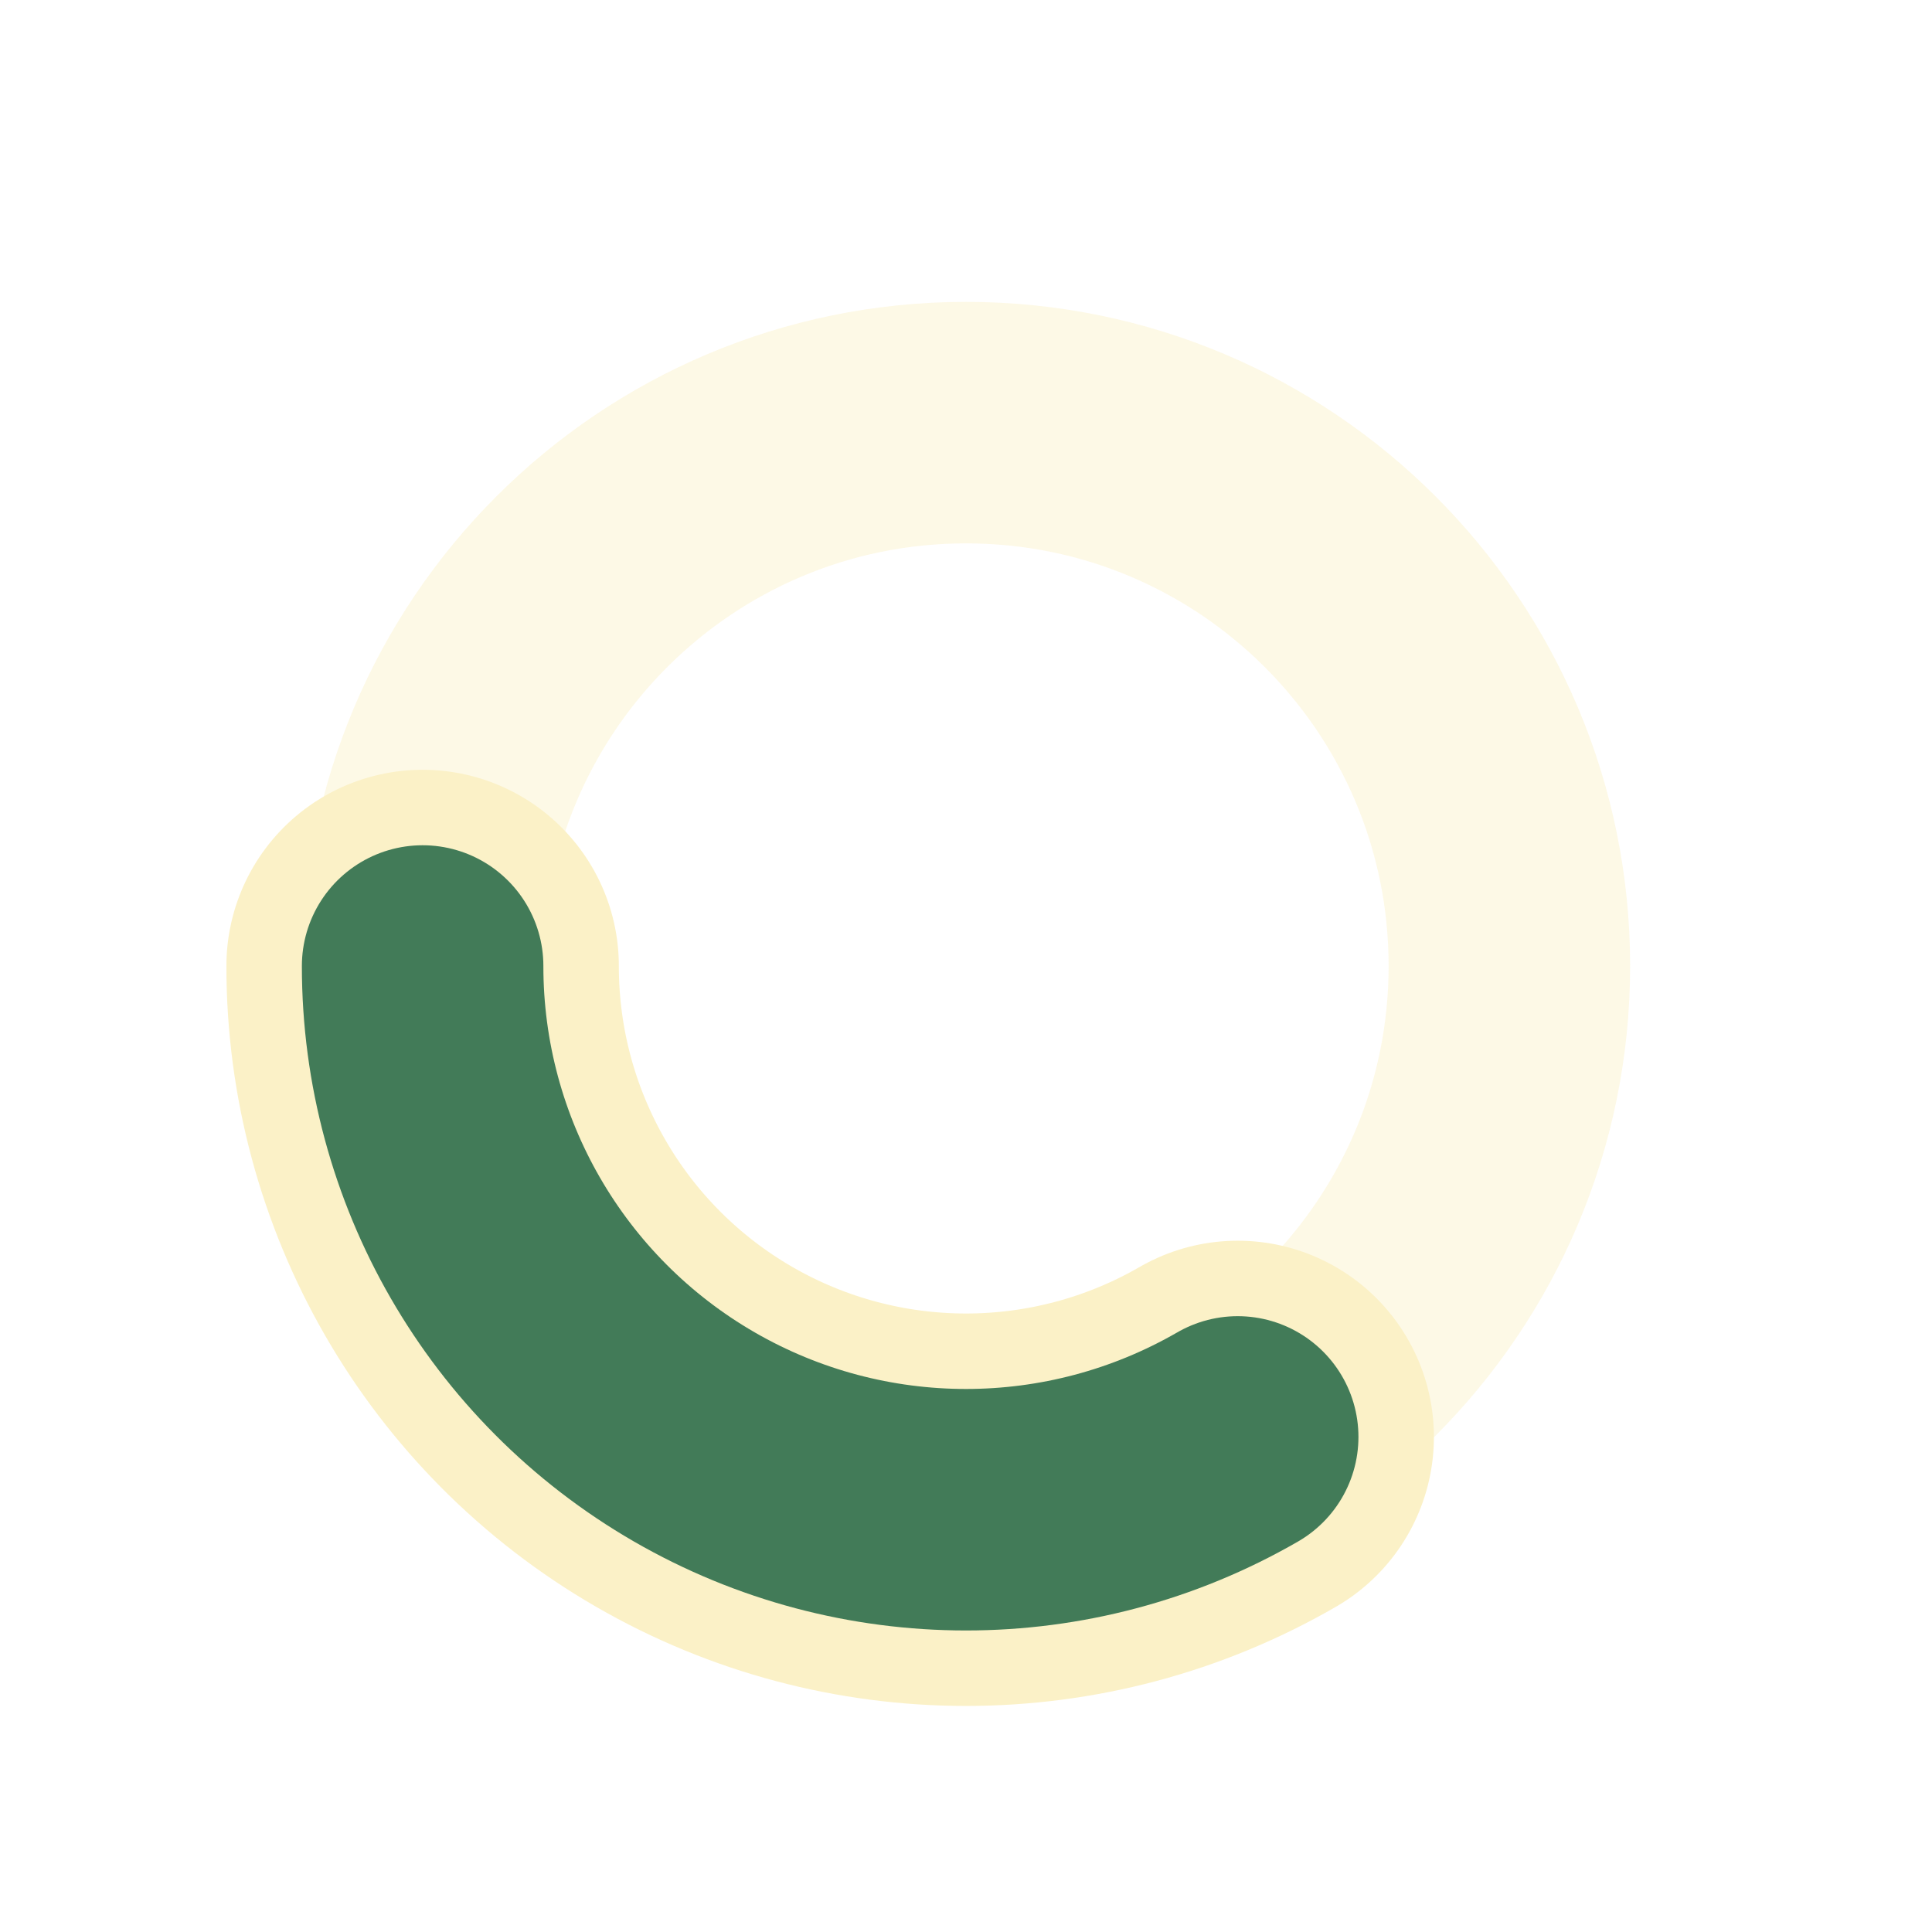
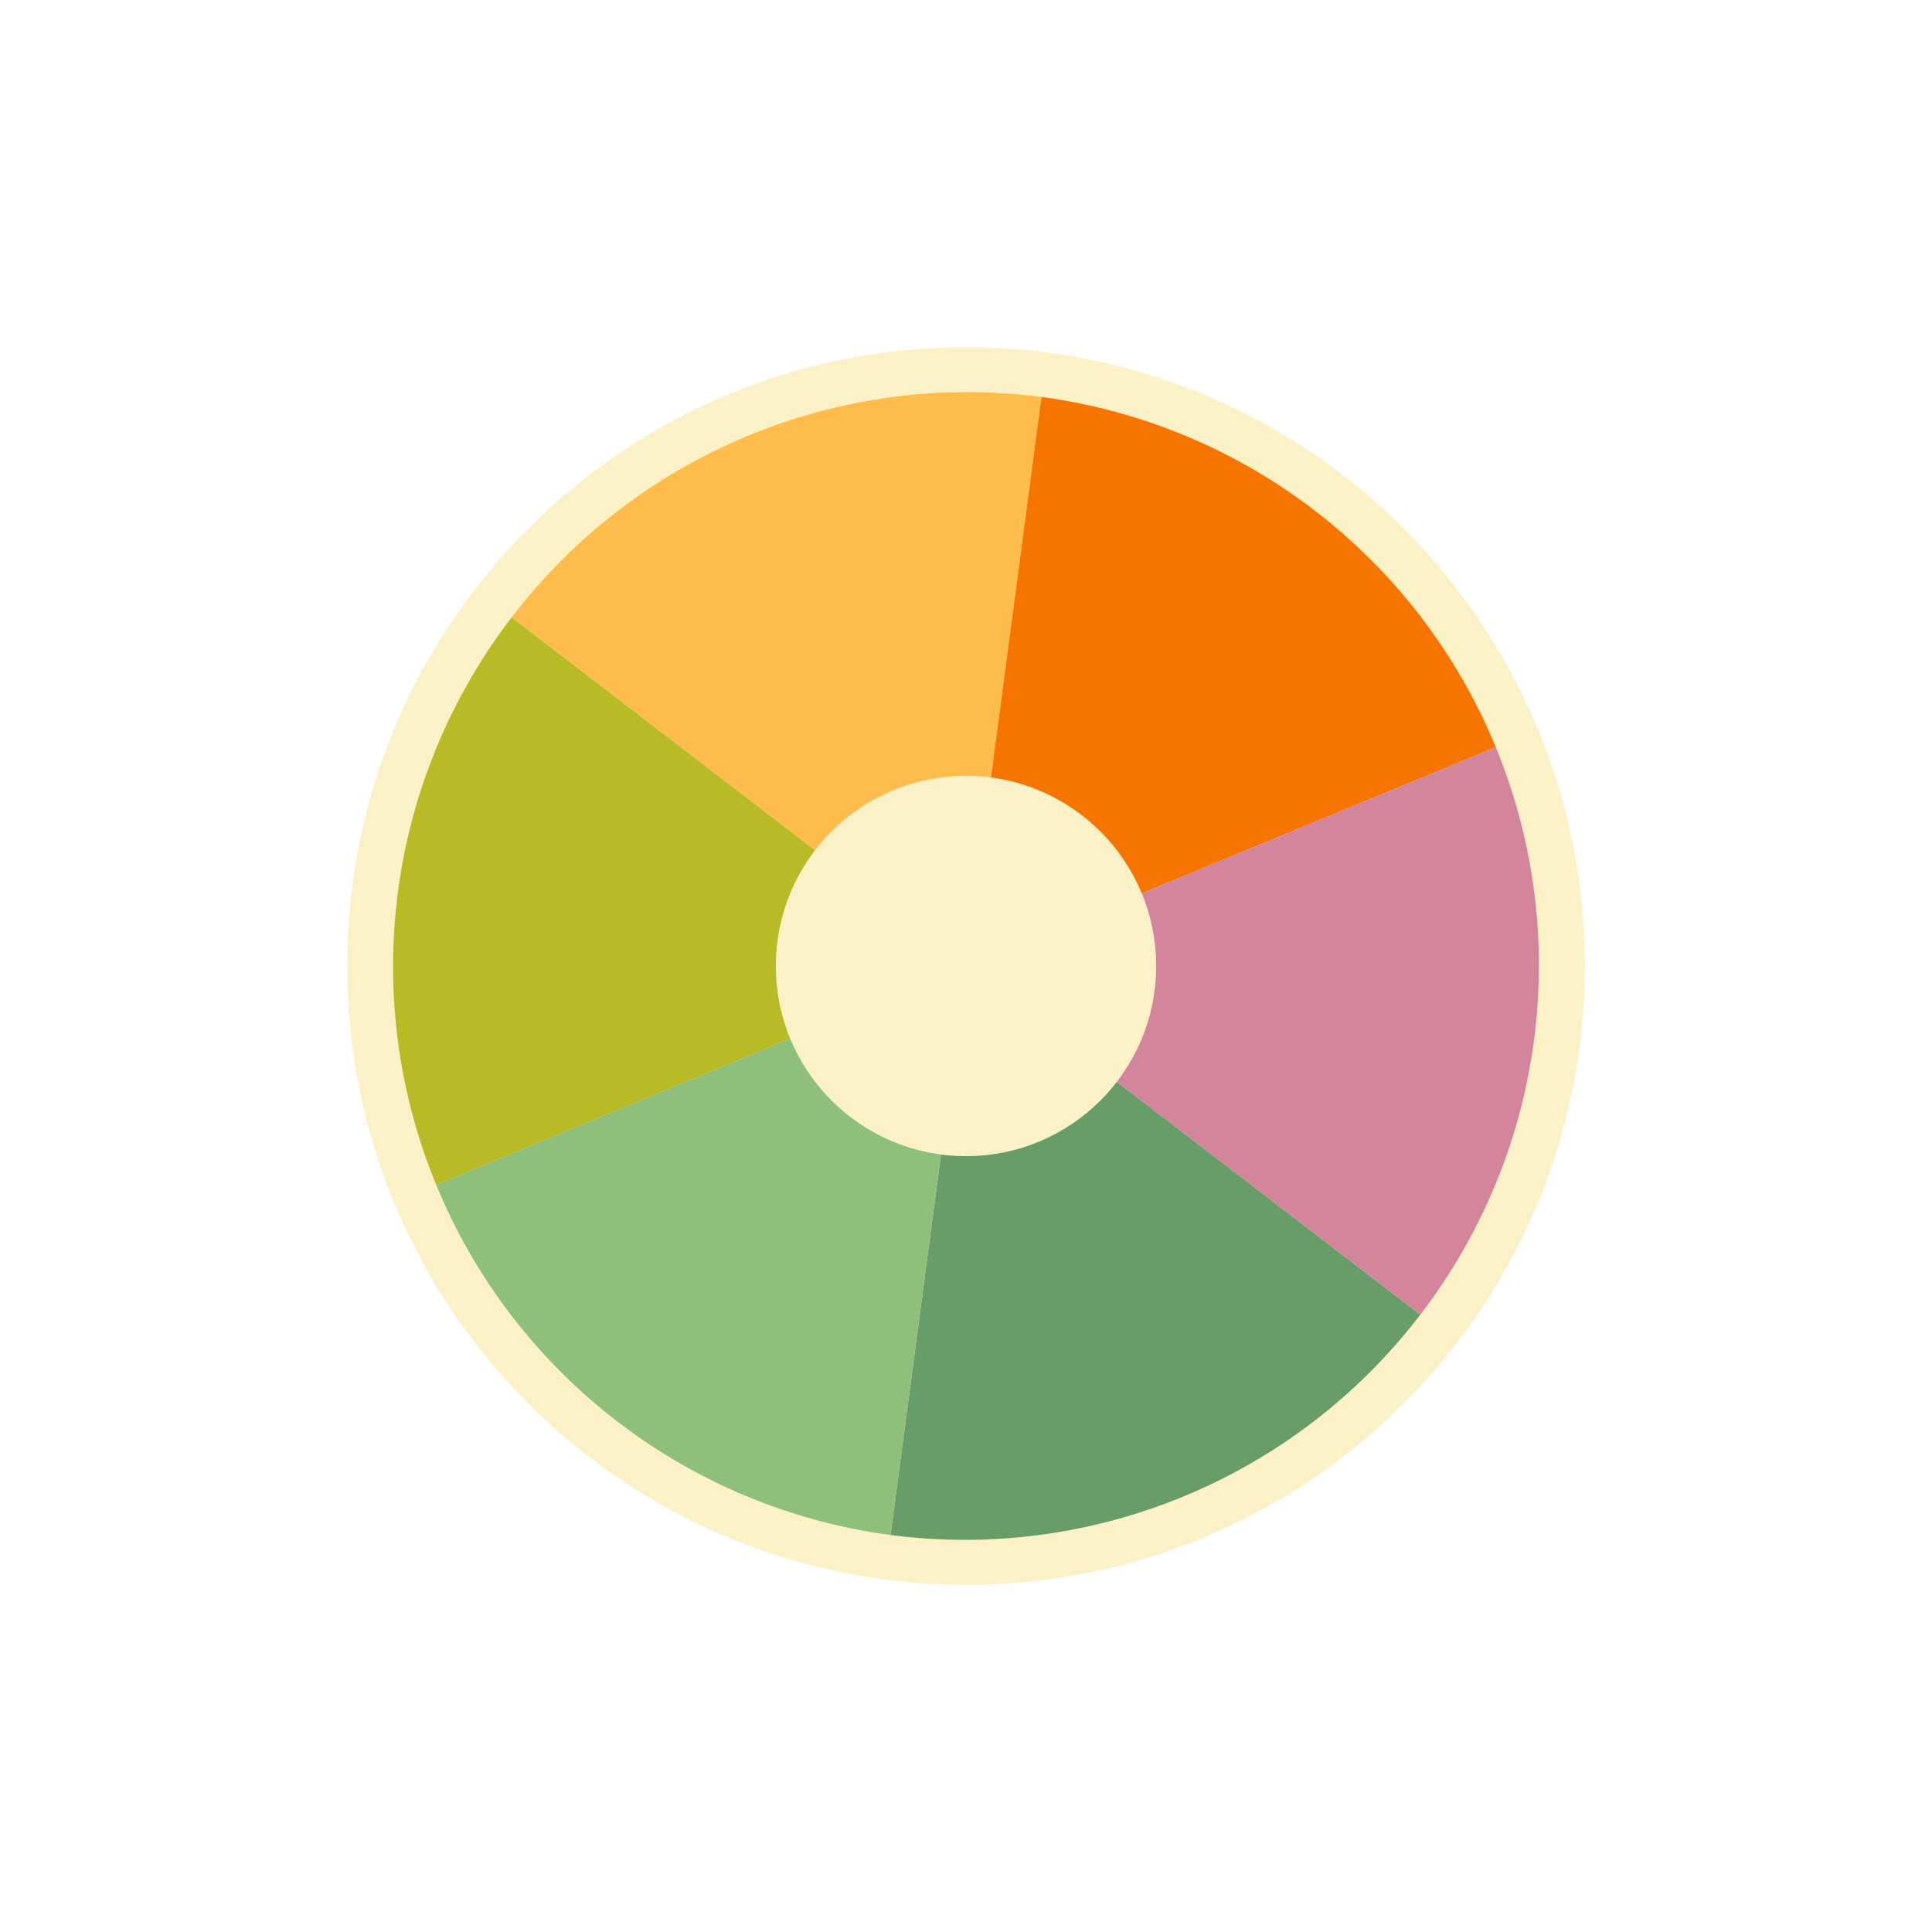
<svg xmlns="http://www.w3.org/2000/svg" viewBox="0 0 128 128" width="128" height="128">
-   <circle cx="64" cy="64" r="36" fill="none" stroke="#fbf1c7" stroke-width="16" opacity="0.45" />
-   <path d="M 82.0 95.2 A 36 36 0 0 1 28.0 64.0" fill="none" stroke="#fbf1c7" stroke-width="26" stroke-linecap="round" />
-   <path d="M 82.0 95.2 A 36 36 0 0 1 28.0 64.0" fill="none" stroke="#427b58" stroke-width="16" stroke-linecap="round" />
+   <circle cx="64" cy="64" r="41" fill="#fbf1c7" />
+   <path d="M 64 64 L 94.1 87.1 A 38 38 0 0 1 59.0 101.7 Z" fill="#689d6a" />
+   <path d="M 64 64 L 59.0 101.7 A 38 38 0 0 1 28.9 78.5 Z" fill="#8ec07c" />
+   <path d="M 64 64 L 28.9 78.5 A 38 38 0 0 1 33.9 40.9 Z" fill="#b8bb26" />
+   <path d="M 64 64 L 33.9 40.9 A 38 38 0 0 1 69.0 26.3 Z" fill="#fdbc4b" />
+   <path d="M 64 64 L 69.0 26.3 A 38 38 0 0 1 99.1 49.5 Z" fill="#f67400" />
+   <path d="M 64 64 L 99.1 49.5 A 38 38 0 0 1 94.1 87.1 Z" fill="#d3869b" />
+   <circle cx="64" cy="64" r="10.6" fill="#fbf1c7" stroke="#fbf1c7" stroke-width="4" />
</svg>
